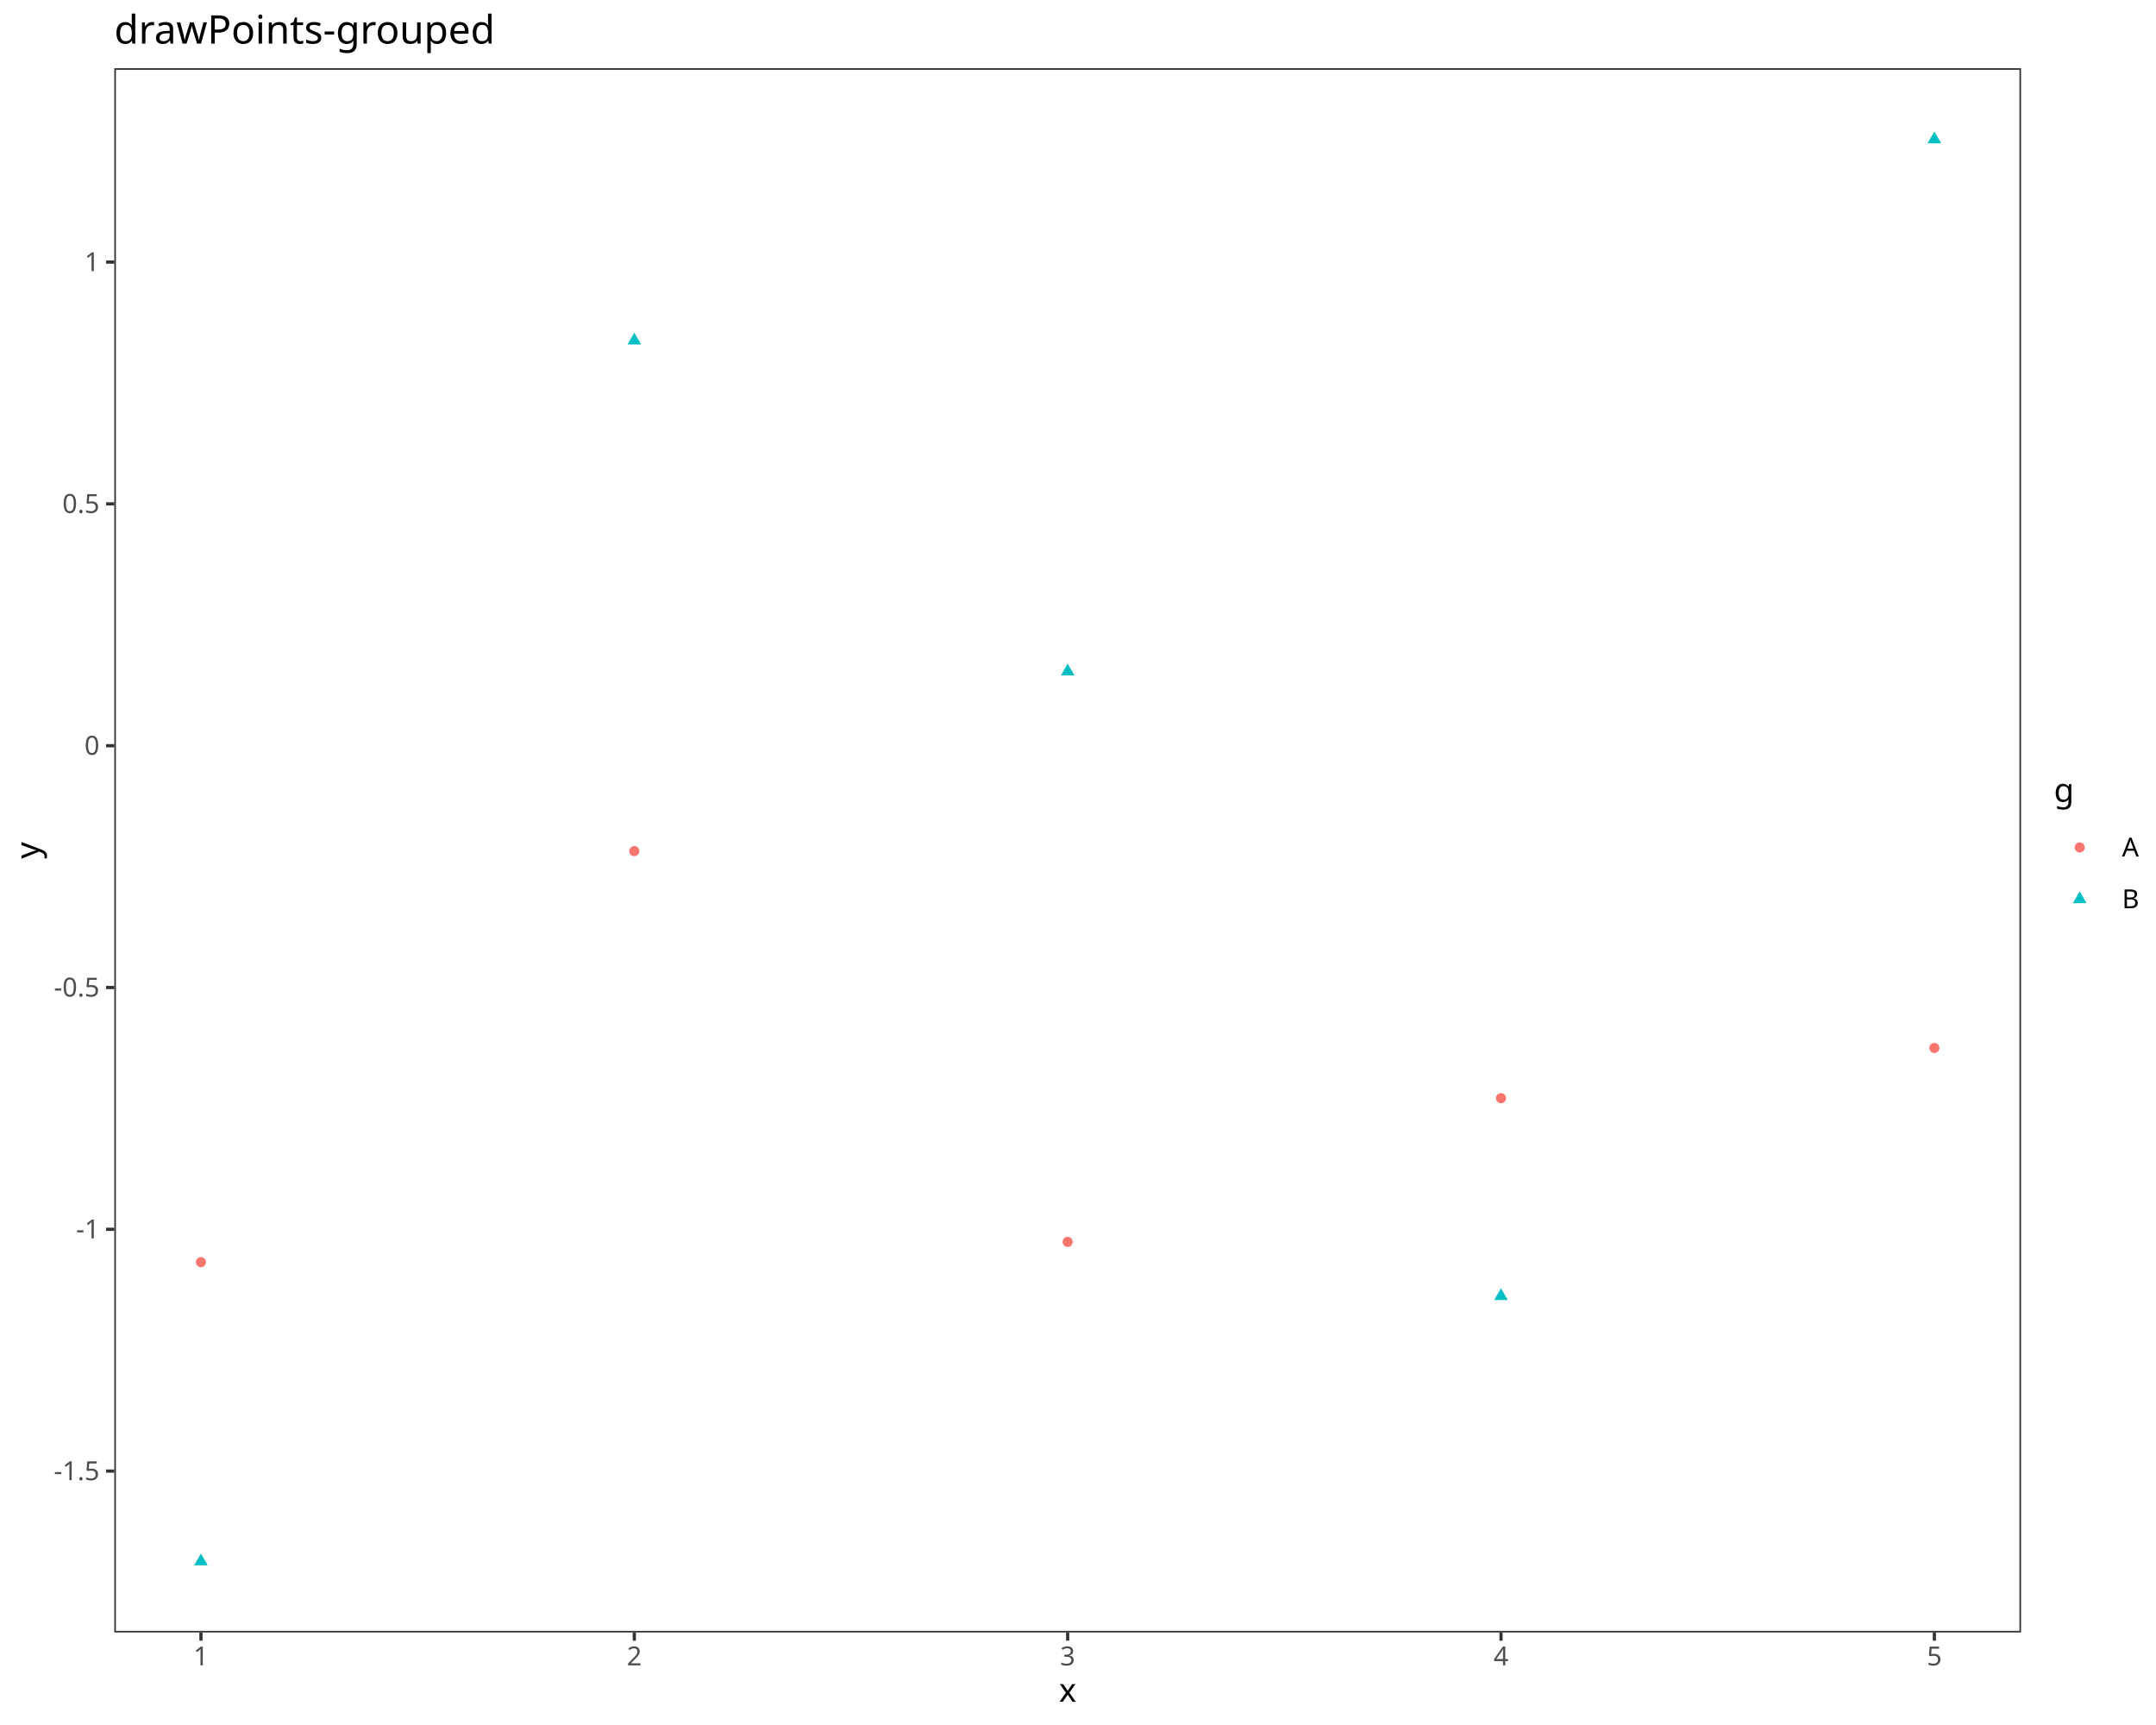
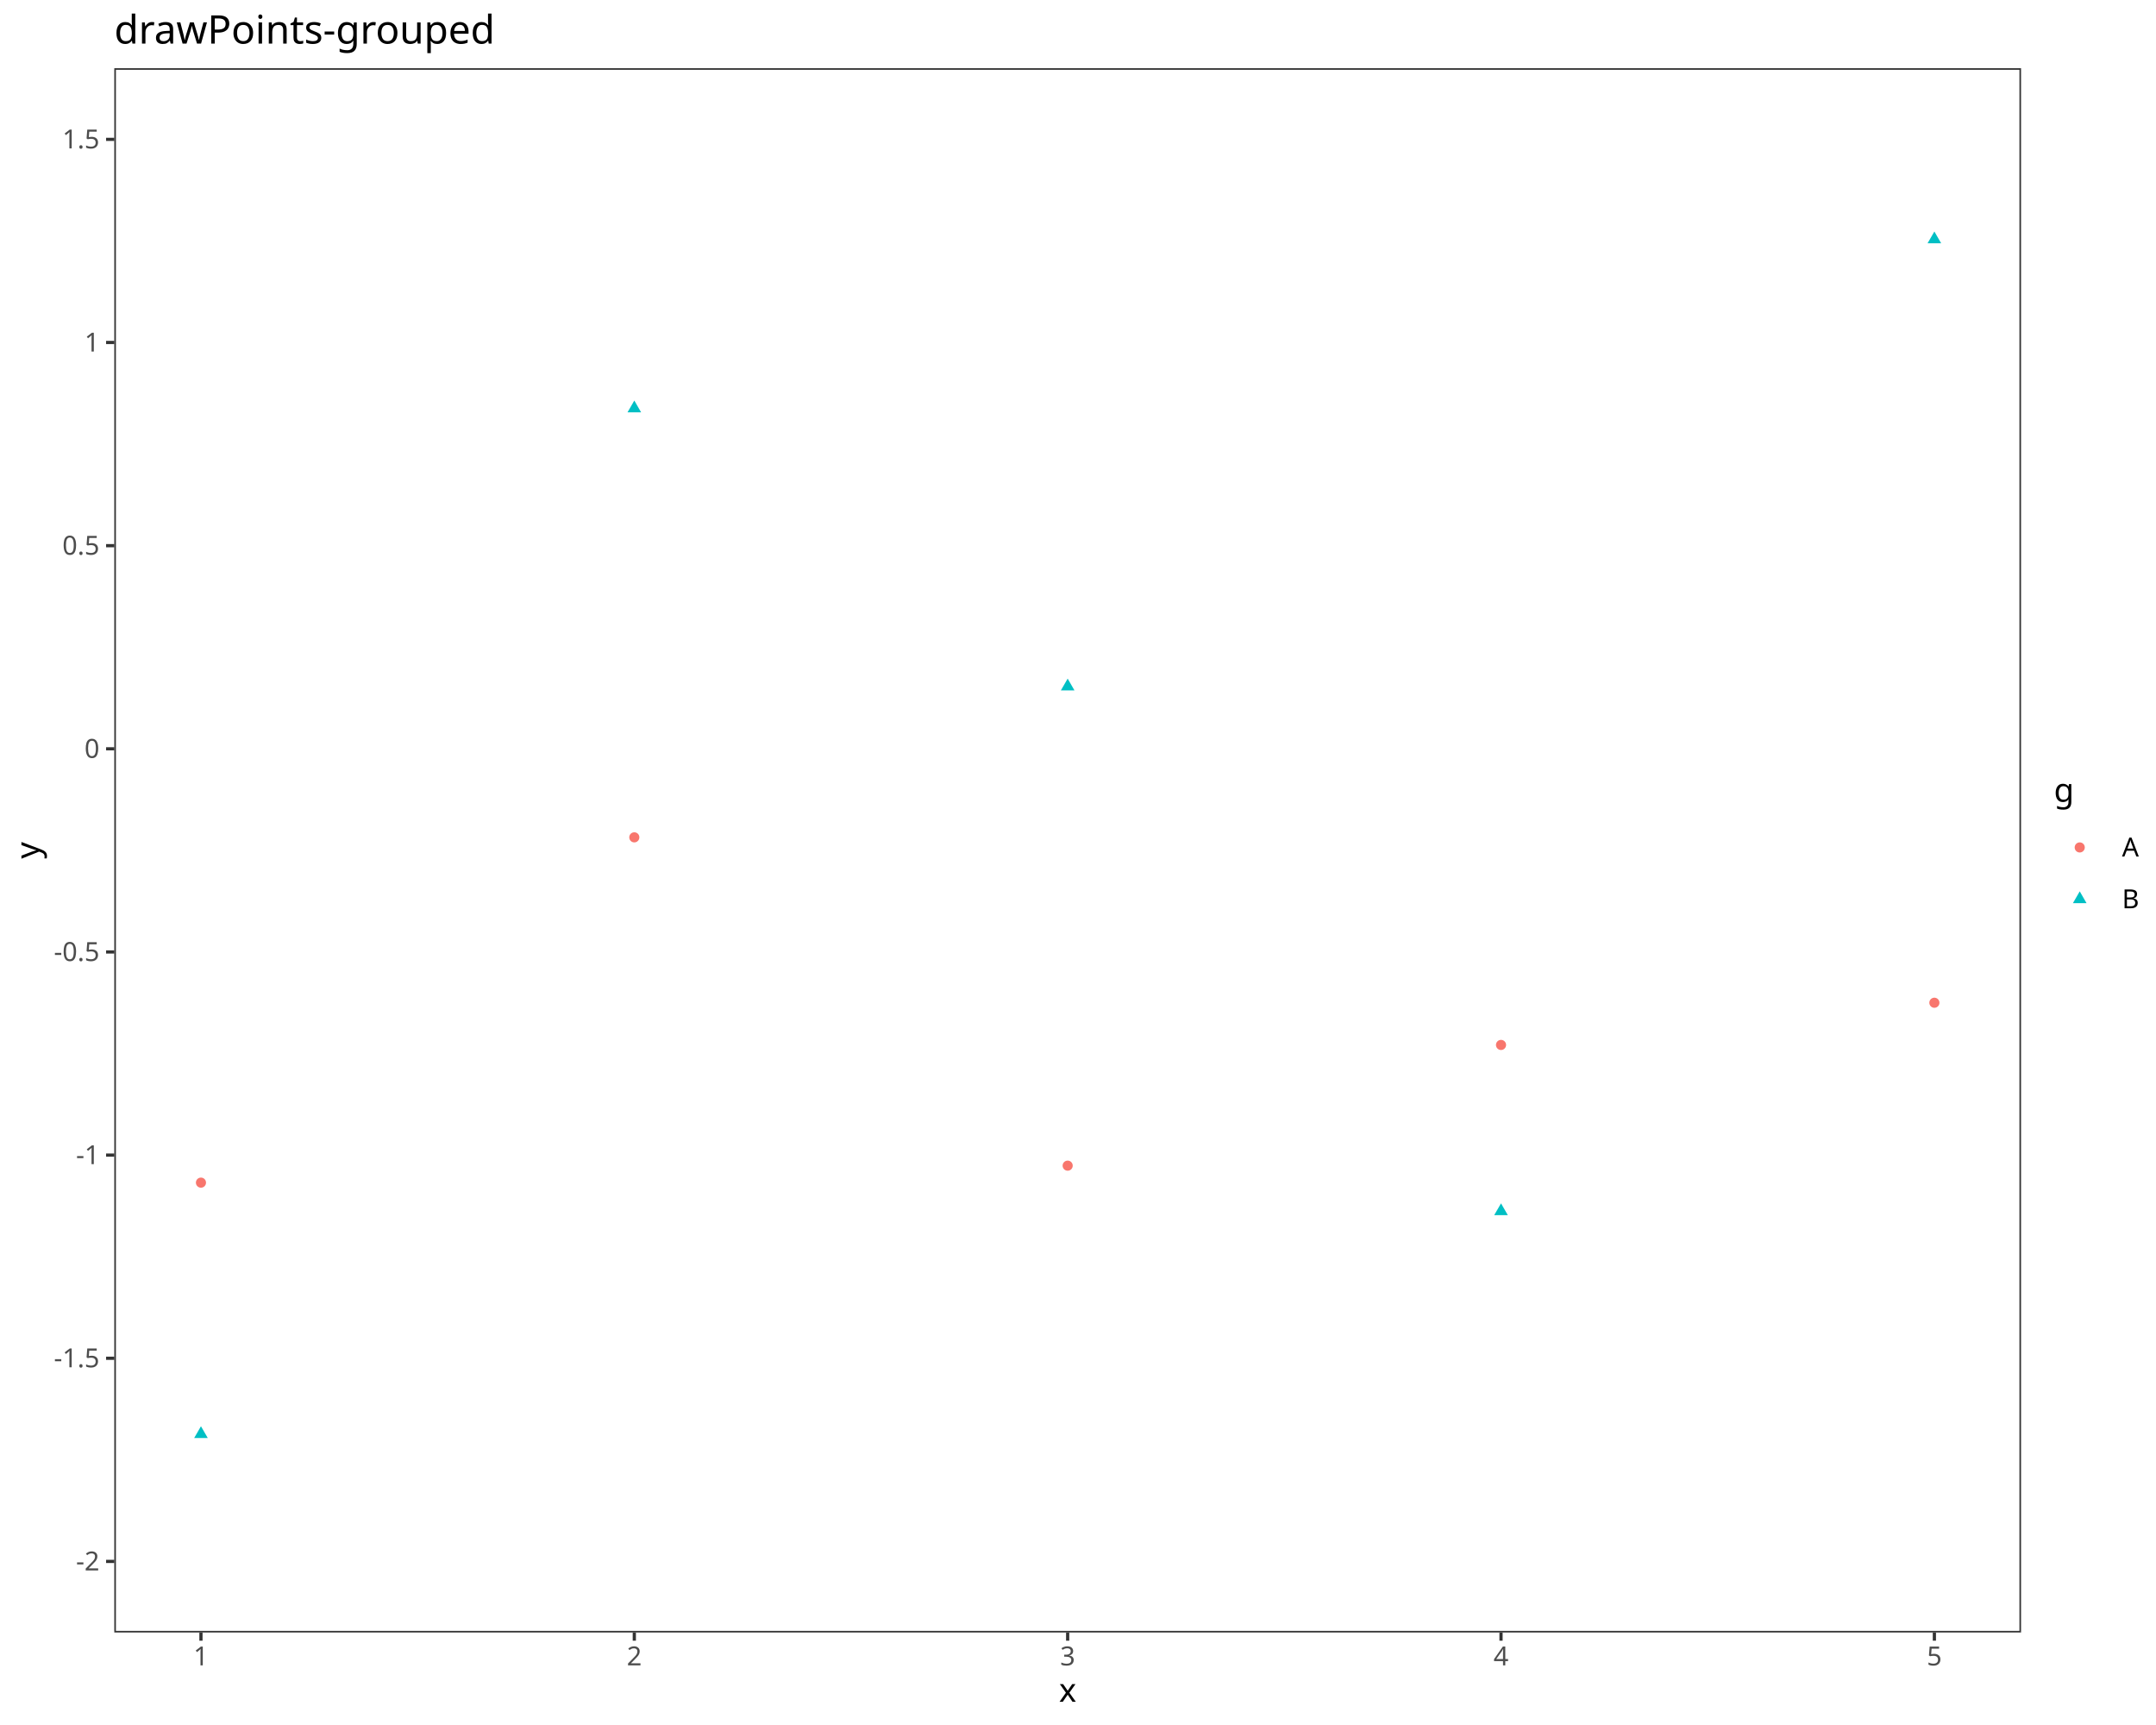
<svg xmlns="http://www.w3.org/2000/svg" class="svglite" data-engine-version="2.0" width="720.00pt" height="576.00pt" viewBox="0 0 720.00 576.00">
  <defs>
    <style type="text/css">
    .svglite line, .svglite polyline, .svglite polygon, .svglite path, .svglite rect, .svglite circle {
      fill: none;
      stroke: #000000;
      stroke-linecap: round;
      stroke-linejoin: round;
      stroke-miterlimit: 10.00;
    }
  </style>
  </defs>
  <rect width="100%" height="100%" style="stroke: none; fill: #FFFFFF;" />
  <defs>
    <clipPath id="cpMC4wMHw3MjAuMDB8MC4wMHw1NzYuMDA=">
      <rect x="0.00" y="0.00" width="720.00" height="576.00" />
    </clipPath>
  </defs>
  <g clip-path="url(#cpMC4wMHw3MjAuMDB8MC4wMHw1NzYuMDA=)">
    <rect x="0.00" y="0.00" width="720.00" height="576.00" style="stroke-width: 1.07; stroke: #FFFFFF; fill: #FFFFFF;" />
  </g>
  <defs>
    <clipPath id="cpMzguMTd8Njc0LjkzfDIyLjc4fDU0NS4xMQ==">
      <rect x="38.17" y="22.78" width="636.76" height="522.33" />
    </clipPath>
  </defs>
  <g clip-path="url(#cpMzguMTd8Njc0LjkzfDIyLjc4fDU0NS4xMQ==)">
    <rect x="38.17" y="22.78" width="636.76" height="522.33" style="stroke-width: 1.07; stroke: none; fill: #FFFFFF;" />
-     <circle cx="67.11" cy="421.43" r="1.69" style="stroke-width: 0.71; stroke: none; fill: #F8766D;" />
-     <circle cx="211.83" cy="284.20" r="1.69" style="stroke-width: 0.71; stroke: none; fill: #F8766D;" />
-     <circle cx="356.55" cy="414.68" r="1.69" style="stroke-width: 0.71; stroke: none; fill: #F8766D;" />
-     <circle cx="501.27" cy="366.70" r="1.69" style="stroke-width: 0.71; stroke: none; fill: #F8766D;" />
-     <circle cx="645.99" cy="349.93" r="1.69" style="stroke-width: 0.71; stroke: none; fill: #F8766D;" />
-     <polygon points="67.11,518.75 69.39,522.68 64.84,522.68 " style="stroke-width: 0.71; stroke: none; fill: #00BFC4;" />
-     <polygon points="211.83,111.08 214.10,115.02 209.56,115.02 " style="stroke-width: 0.71; stroke: none; fill: #00BFC4;" />
-     <polygon points="356.55,221.60 358.82,225.54 354.28,225.54 " style="stroke-width: 0.71; stroke: none; fill: #00BFC4;" />
-     <polygon points="501.27,430.16 503.54,434.10 498.99,434.10 " style="stroke-width: 0.71; stroke: none; fill: #00BFC4;" />
-     <polygon points="645.99,43.90 648.26,47.84 643.71,47.84 " style="stroke-width: 0.71; stroke: none; fill: #00BFC4;" />
+     <circle cx="67.11" cy="394.90" r="1.69" style="stroke-width: 0.71; stroke: none; fill: #F8766D;" />
+     <circle cx="211.83" cy="279.60" r="1.69" style="stroke-width: 0.71; stroke: none; fill: #F8766D;" />
+     <circle cx="356.55" cy="389.23" r="1.69" style="stroke-width: 0.71; stroke: none; fill: #F8766D;" />
+     <circle cx="501.27" cy="348.92" r="1.69" style="stroke-width: 0.71; stroke: none; fill: #F8766D;" />
+     <circle cx="645.99" cy="334.83" r="1.69" style="stroke-width: 0.71; stroke: none; fill: #F8766D;" />
+     <polygon points="67.11,476.24 69.39,480.18 64.84,480.18 " style="stroke-width: 0.71; stroke: none; fill: #00BFC4;" />
+     <polygon points="211.83,133.74 214.10,137.68 209.56,137.68 " style="stroke-width: 0.71; stroke: none; fill: #00BFC4;" />
+     <polygon points="356.55,226.60 358.82,230.53 354.28,230.53 " style="stroke-width: 0.71; stroke: none; fill: #00BFC4;" />
+     <polygon points="501.27,401.82 503.54,405.75 498.99,405.75 " style="stroke-width: 0.71; stroke: none; fill: #00BFC4;" />
+     <polygon points="645.99,77.30 648.26,81.24 643.71,81.24 " style="stroke-width: 0.71; stroke: none; fill: #00BFC4;" />
    <rect x="38.17" y="22.78" width="636.76" height="522.33" style="stroke-width: 1.07; stroke: #333333;" />
  </g>
  <g clip-path="url(#cpMC4wMHw3MjAuMDB8MC4wMHw1NzYuMDA=)">
-     <text x="33.24" y="494.25" text-anchor="end" style="font-size: 8.80px; fill: #4D4D4D; font-family: sans;" textLength="15.16px" lengthAdjust="spacingAndGlyphs">-1.5</text>
-     <text x="33.24" y="413.51" text-anchor="end" style="font-size: 8.80px; fill: #4D4D4D; font-family: sans;" textLength="7.82px" lengthAdjust="spacingAndGlyphs">-1</text>
-     <text x="33.24" y="332.77" text-anchor="end" style="font-size: 8.80px; fill: #4D4D4D; font-family: sans;" textLength="15.16px" lengthAdjust="spacingAndGlyphs">-0.5</text>
-     <text x="33.24" y="252.02" text-anchor="end" style="font-size: 8.80px; fill: #4D4D4D; font-family: sans;" textLength="4.89px" lengthAdjust="spacingAndGlyphs">0</text>
-     <text x="33.24" y="171.28" text-anchor="end" style="font-size: 8.80px; fill: #4D4D4D; font-family: sans;" textLength="12.23px" lengthAdjust="spacingAndGlyphs">0.5</text>
-     <text x="33.24" y="90.54" text-anchor="end" style="font-size: 8.80px; fill: #4D4D4D; font-family: sans;" textLength="4.89px" lengthAdjust="spacingAndGlyphs">1</text>
-     <polyline points="35.43,491.22 38.17,491.22 " style="stroke-width: 1.07; stroke: #333333; stroke-linecap: butt;" />
-     <polyline points="35.43,410.48 38.17,410.48 " style="stroke-width: 1.07; stroke: #333333; stroke-linecap: butt;" />
-     <polyline points="35.43,329.74 38.17,329.74 " style="stroke-width: 1.07; stroke: #333333; stroke-linecap: butt;" />
-     <polyline points="35.43,249.00 38.17,249.00 " style="stroke-width: 1.07; stroke: #333333; stroke-linecap: butt;" />
-     <polyline points="35.43,168.25 38.17,168.25 " style="stroke-width: 1.07; stroke: #333333; stroke-linecap: butt;" />
-     <polyline points="35.43,87.51 38.17,87.51 " style="stroke-width: 1.07; stroke: #333333; stroke-linecap: butt;" />
+     <text x="33.24" y="524.40" text-anchor="end" style="font-size: 8.80px; fill: #4D4D4D; font-family: sans;" textLength="7.82px" lengthAdjust="spacingAndGlyphs">-2</text>
+     <text x="33.24" y="456.56" text-anchor="end" style="font-size: 8.80px; fill: #4D4D4D; font-family: sans;" textLength="15.16px" lengthAdjust="spacingAndGlyphs">-1.5</text>
+     <text x="33.24" y="388.73" text-anchor="end" style="font-size: 8.80px; fill: #4D4D4D; font-family: sans;" textLength="7.82px" lengthAdjust="spacingAndGlyphs">-1</text>
+     <text x="33.24" y="320.89" text-anchor="end" style="font-size: 8.80px; fill: #4D4D4D; font-family: sans;" textLength="15.16px" lengthAdjust="spacingAndGlyphs">-0.5</text>
+     <text x="33.24" y="253.06" text-anchor="end" style="font-size: 8.80px; fill: #4D4D4D; font-family: sans;" textLength="4.89px" lengthAdjust="spacingAndGlyphs">0</text>
+     <text x="33.24" y="185.22" text-anchor="end" style="font-size: 8.80px; fill: #4D4D4D; font-family: sans;" textLength="12.23px" lengthAdjust="spacingAndGlyphs">0.5</text>
+     <text x="33.24" y="117.39" text-anchor="end" style="font-size: 8.80px; fill: #4D4D4D; font-family: sans;" textLength="4.89px" lengthAdjust="spacingAndGlyphs">1</text>
+     <text x="33.24" y="49.55" text-anchor="end" style="font-size: 8.80px; fill: #4D4D4D; font-family: sans;" textLength="12.23px" lengthAdjust="spacingAndGlyphs">1.5</text>
+     <polyline points="35.43,521.37 38.17,521.37 " style="stroke-width: 1.07; stroke: #333333; stroke-linecap: butt;" />
+     <polyline points="35.43,453.54 38.17,453.54 " style="stroke-width: 1.07; stroke: #333333; stroke-linecap: butt;" />
+     <polyline points="35.43,385.70 38.17,385.70 " style="stroke-width: 1.07; stroke: #333333; stroke-linecap: butt;" />
+     <polyline points="35.43,317.87 38.17,317.87 " style="stroke-width: 1.07; stroke: #333333; stroke-linecap: butt;" />
+     <polyline points="35.43,250.03 38.17,250.03 " style="stroke-width: 1.07; stroke: #333333; stroke-linecap: butt;" />
+     <polyline points="35.43,182.20 38.17,182.20 " style="stroke-width: 1.07; stroke: #333333; stroke-linecap: butt;" />
+     <polyline points="35.43,114.36 38.17,114.36 " style="stroke-width: 1.07; stroke: #333333; stroke-linecap: butt;" />
+     <polyline points="35.43,46.53 38.17,46.53 " style="stroke-width: 1.07; stroke: #333333; stroke-linecap: butt;" />
    <polyline points="67.11,547.85 67.11,545.11 " style="stroke-width: 1.07; stroke: #333333; stroke-linecap: butt;" />
    <polyline points="211.83,547.85 211.83,545.11 " style="stroke-width: 1.07; stroke: #333333; stroke-linecap: butt;" />
    <polyline points="356.55,547.85 356.55,545.11 " style="stroke-width: 1.07; stroke: #333333; stroke-linecap: butt;" />
    <polyline points="501.27,547.85 501.27,545.11 " style="stroke-width: 1.07; stroke: #333333; stroke-linecap: butt;" />
    <polyline points="645.99,547.85 645.99,545.11 " style="stroke-width: 1.07; stroke: #333333; stroke-linecap: butt;" />
    <text x="67.11" y="556.10" text-anchor="middle" style="font-size: 8.80px; fill: #4D4D4D; font-family: sans;" textLength="4.89px" lengthAdjust="spacingAndGlyphs">1</text>
    <text x="211.83" y="556.10" text-anchor="middle" style="font-size: 8.80px; fill: #4D4D4D; font-family: sans;" textLength="4.89px" lengthAdjust="spacingAndGlyphs">2</text>
    <text x="356.55" y="556.10" text-anchor="middle" style="font-size: 8.80px; fill: #4D4D4D; font-family: sans;" textLength="4.89px" lengthAdjust="spacingAndGlyphs">3</text>
    <text x="501.27" y="556.10" text-anchor="middle" style="font-size: 8.80px; fill: #4D4D4D; font-family: sans;" textLength="4.89px" lengthAdjust="spacingAndGlyphs">4</text>
    <text x="645.99" y="556.10" text-anchor="middle" style="font-size: 8.80px; fill: #4D4D4D; font-family: sans;" textLength="4.89px" lengthAdjust="spacingAndGlyphs">5</text>
    <text x="356.55" y="568.24" text-anchor="middle" style="font-size: 11.00px; font-family: sans;" textLength="5.50px" lengthAdjust="spacingAndGlyphs">x</text>
    <text transform="translate(13.05,283.95) rotate(-90)" text-anchor="middle" style="font-size: 11.00px; font-family: sans;" textLength="5.50px" lengthAdjust="spacingAndGlyphs">y</text>
    <rect x="685.89" y="259.00" width="28.63" height="49.89" style="stroke-width: 1.07; stroke: none; fill: #FFFFFF;" />
    <text x="685.89" y="267.71" style="font-size: 11.00px; font-family: sans;" textLength="6.12px" lengthAdjust="spacingAndGlyphs">g</text>
    <rect x="685.89" y="274.33" width="17.28" height="17.28" style="stroke-width: 1.07; stroke: none; fill: #FFFFFF;" />
    <circle cx="694.53" cy="282.97" r="1.69" style="stroke-width: 0.71; stroke: none; fill: #F8766D;" />
    <rect x="685.89" y="291.61" width="17.28" height="17.28" style="stroke-width: 1.07; stroke: none; fill: #FFFFFF;" />
    <polygon points="694.53,297.63 696.80,301.57 692.26,301.57 " style="stroke-width: 0.71; stroke: none; fill: #00BFC4;" />
    <text x="708.65" y="286.00" style="font-size: 8.80px; font-family: sans;" textLength="5.87px" lengthAdjust="spacingAndGlyphs">A</text>
    <text x="708.65" y="303.28" style="font-size: 8.80px; font-family: sans;" textLength="5.87px" lengthAdjust="spacingAndGlyphs">B</text>
    <text x="38.17" y="14.56" style="font-size: 13.20px; font-family: sans;" textLength="118.15px" lengthAdjust="spacingAndGlyphs">drawPoints-grouped</text>
  </g>
</svg>
